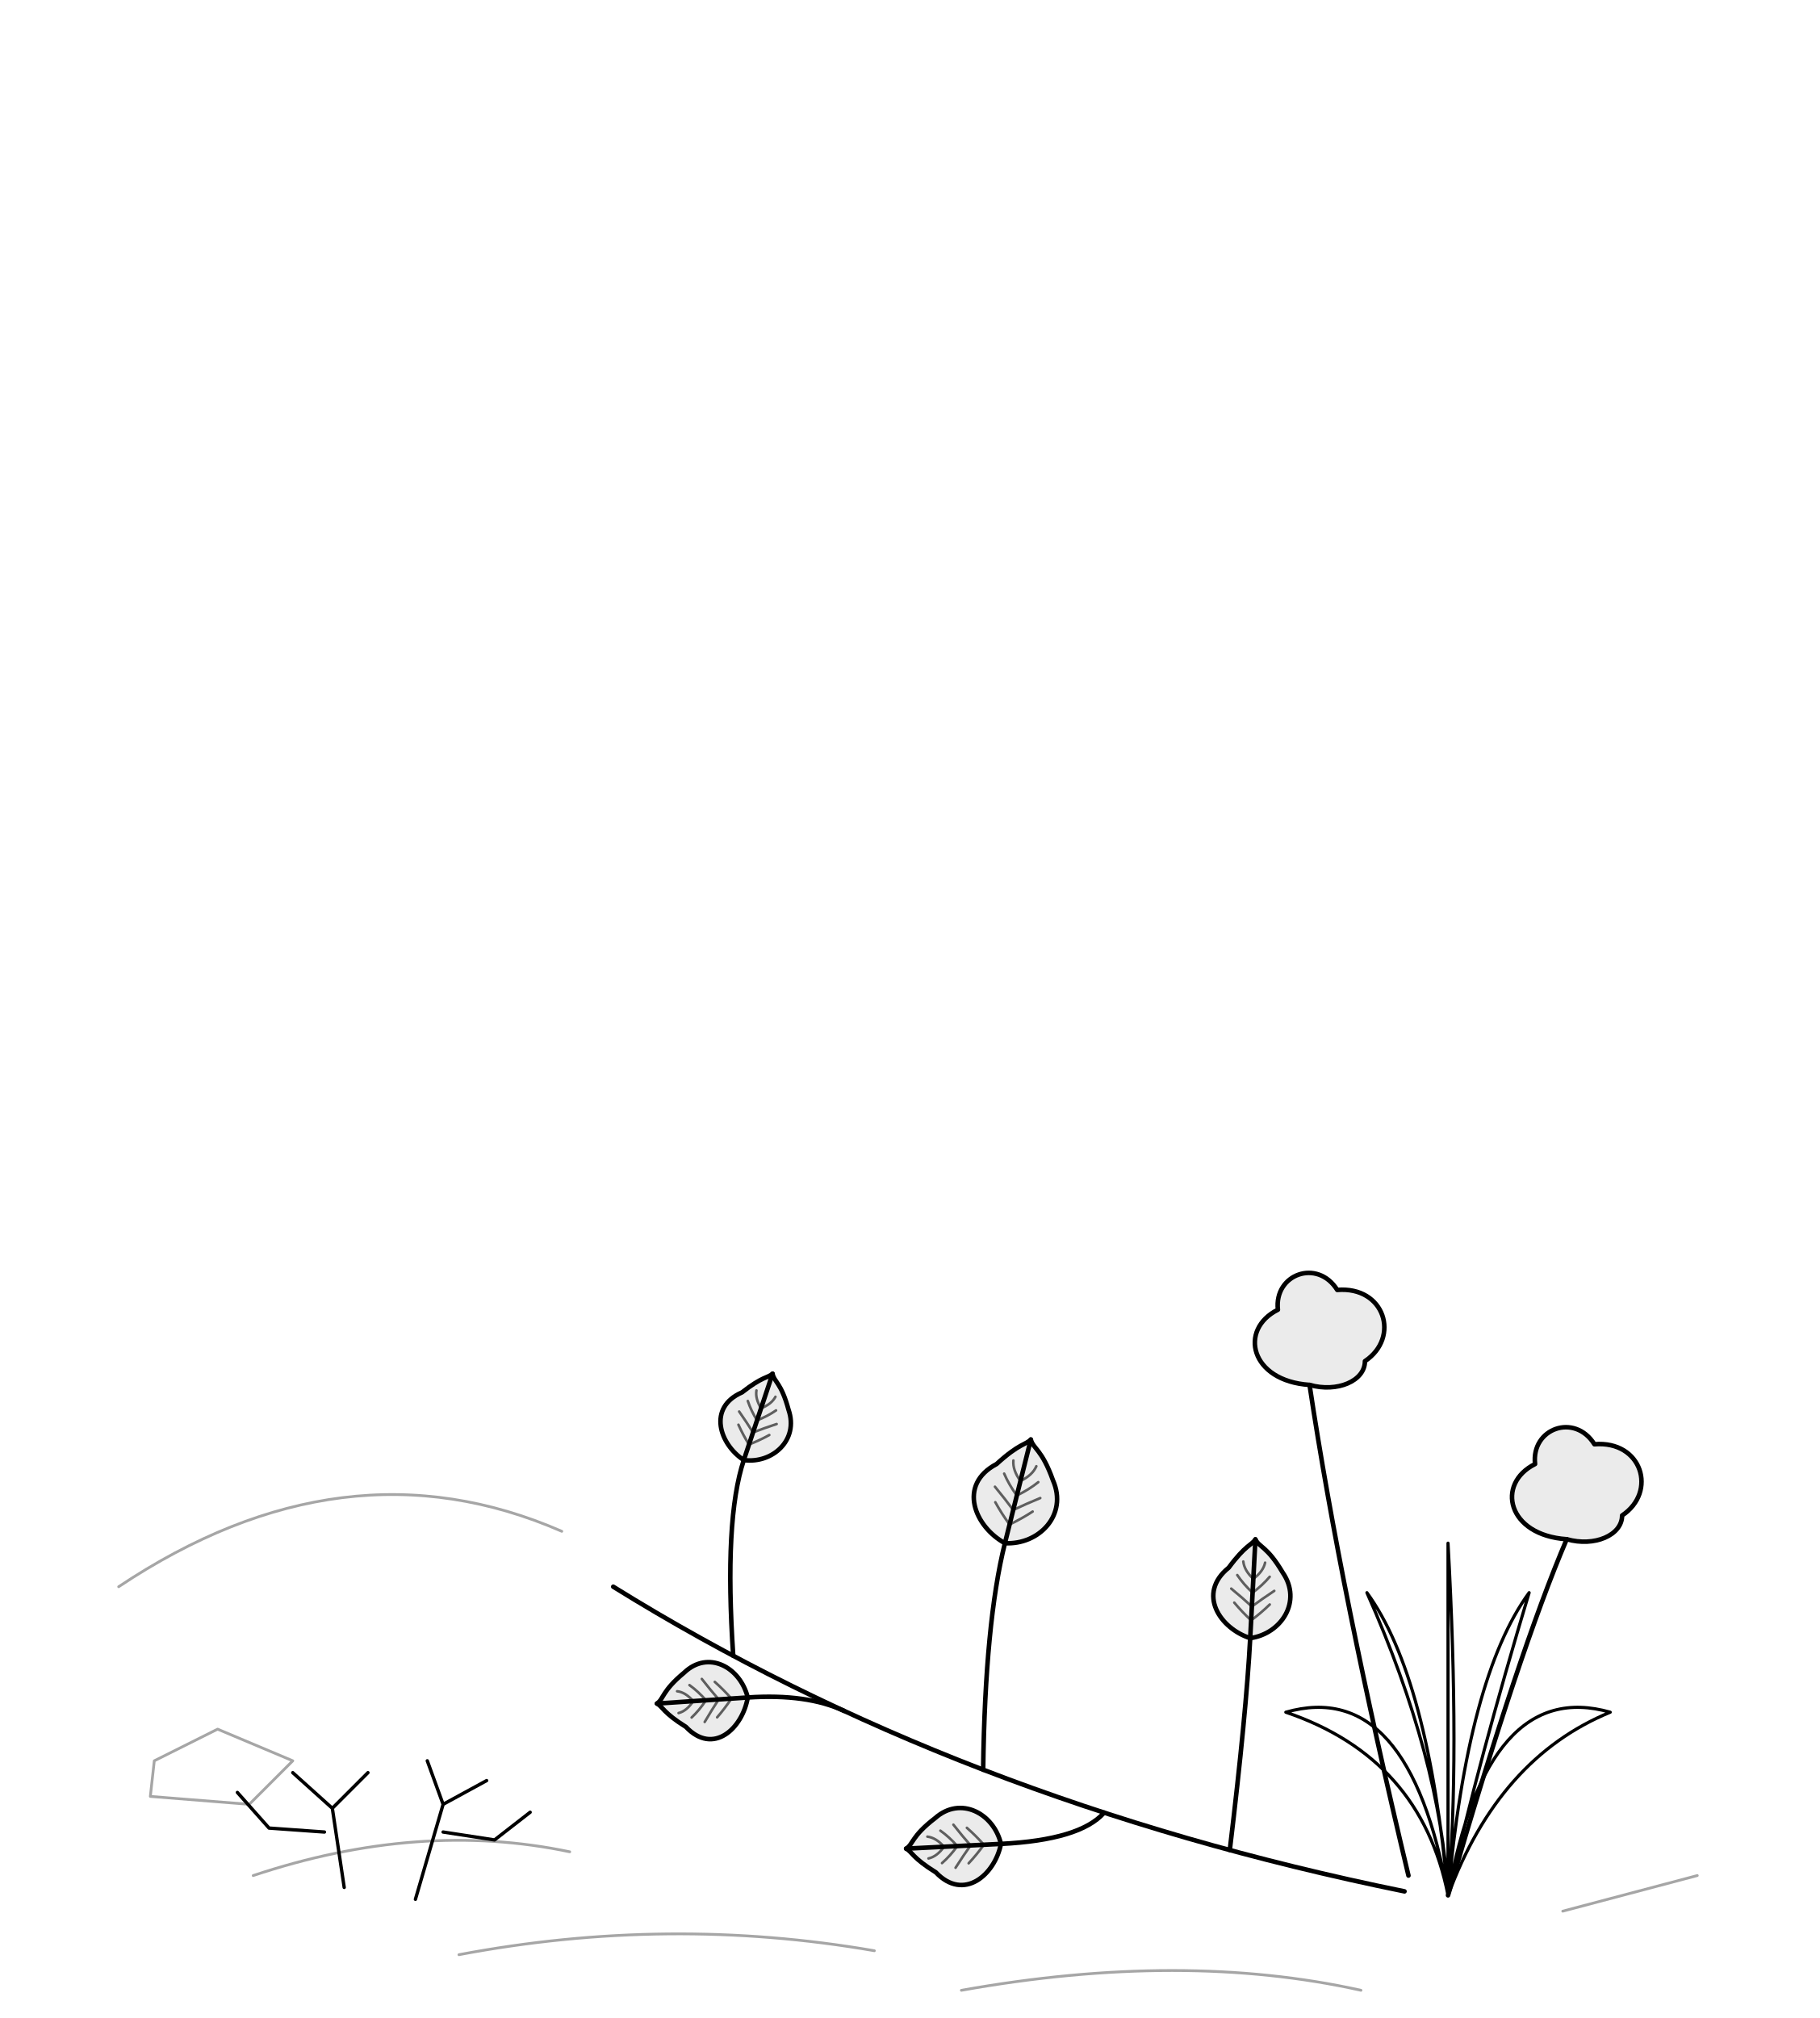
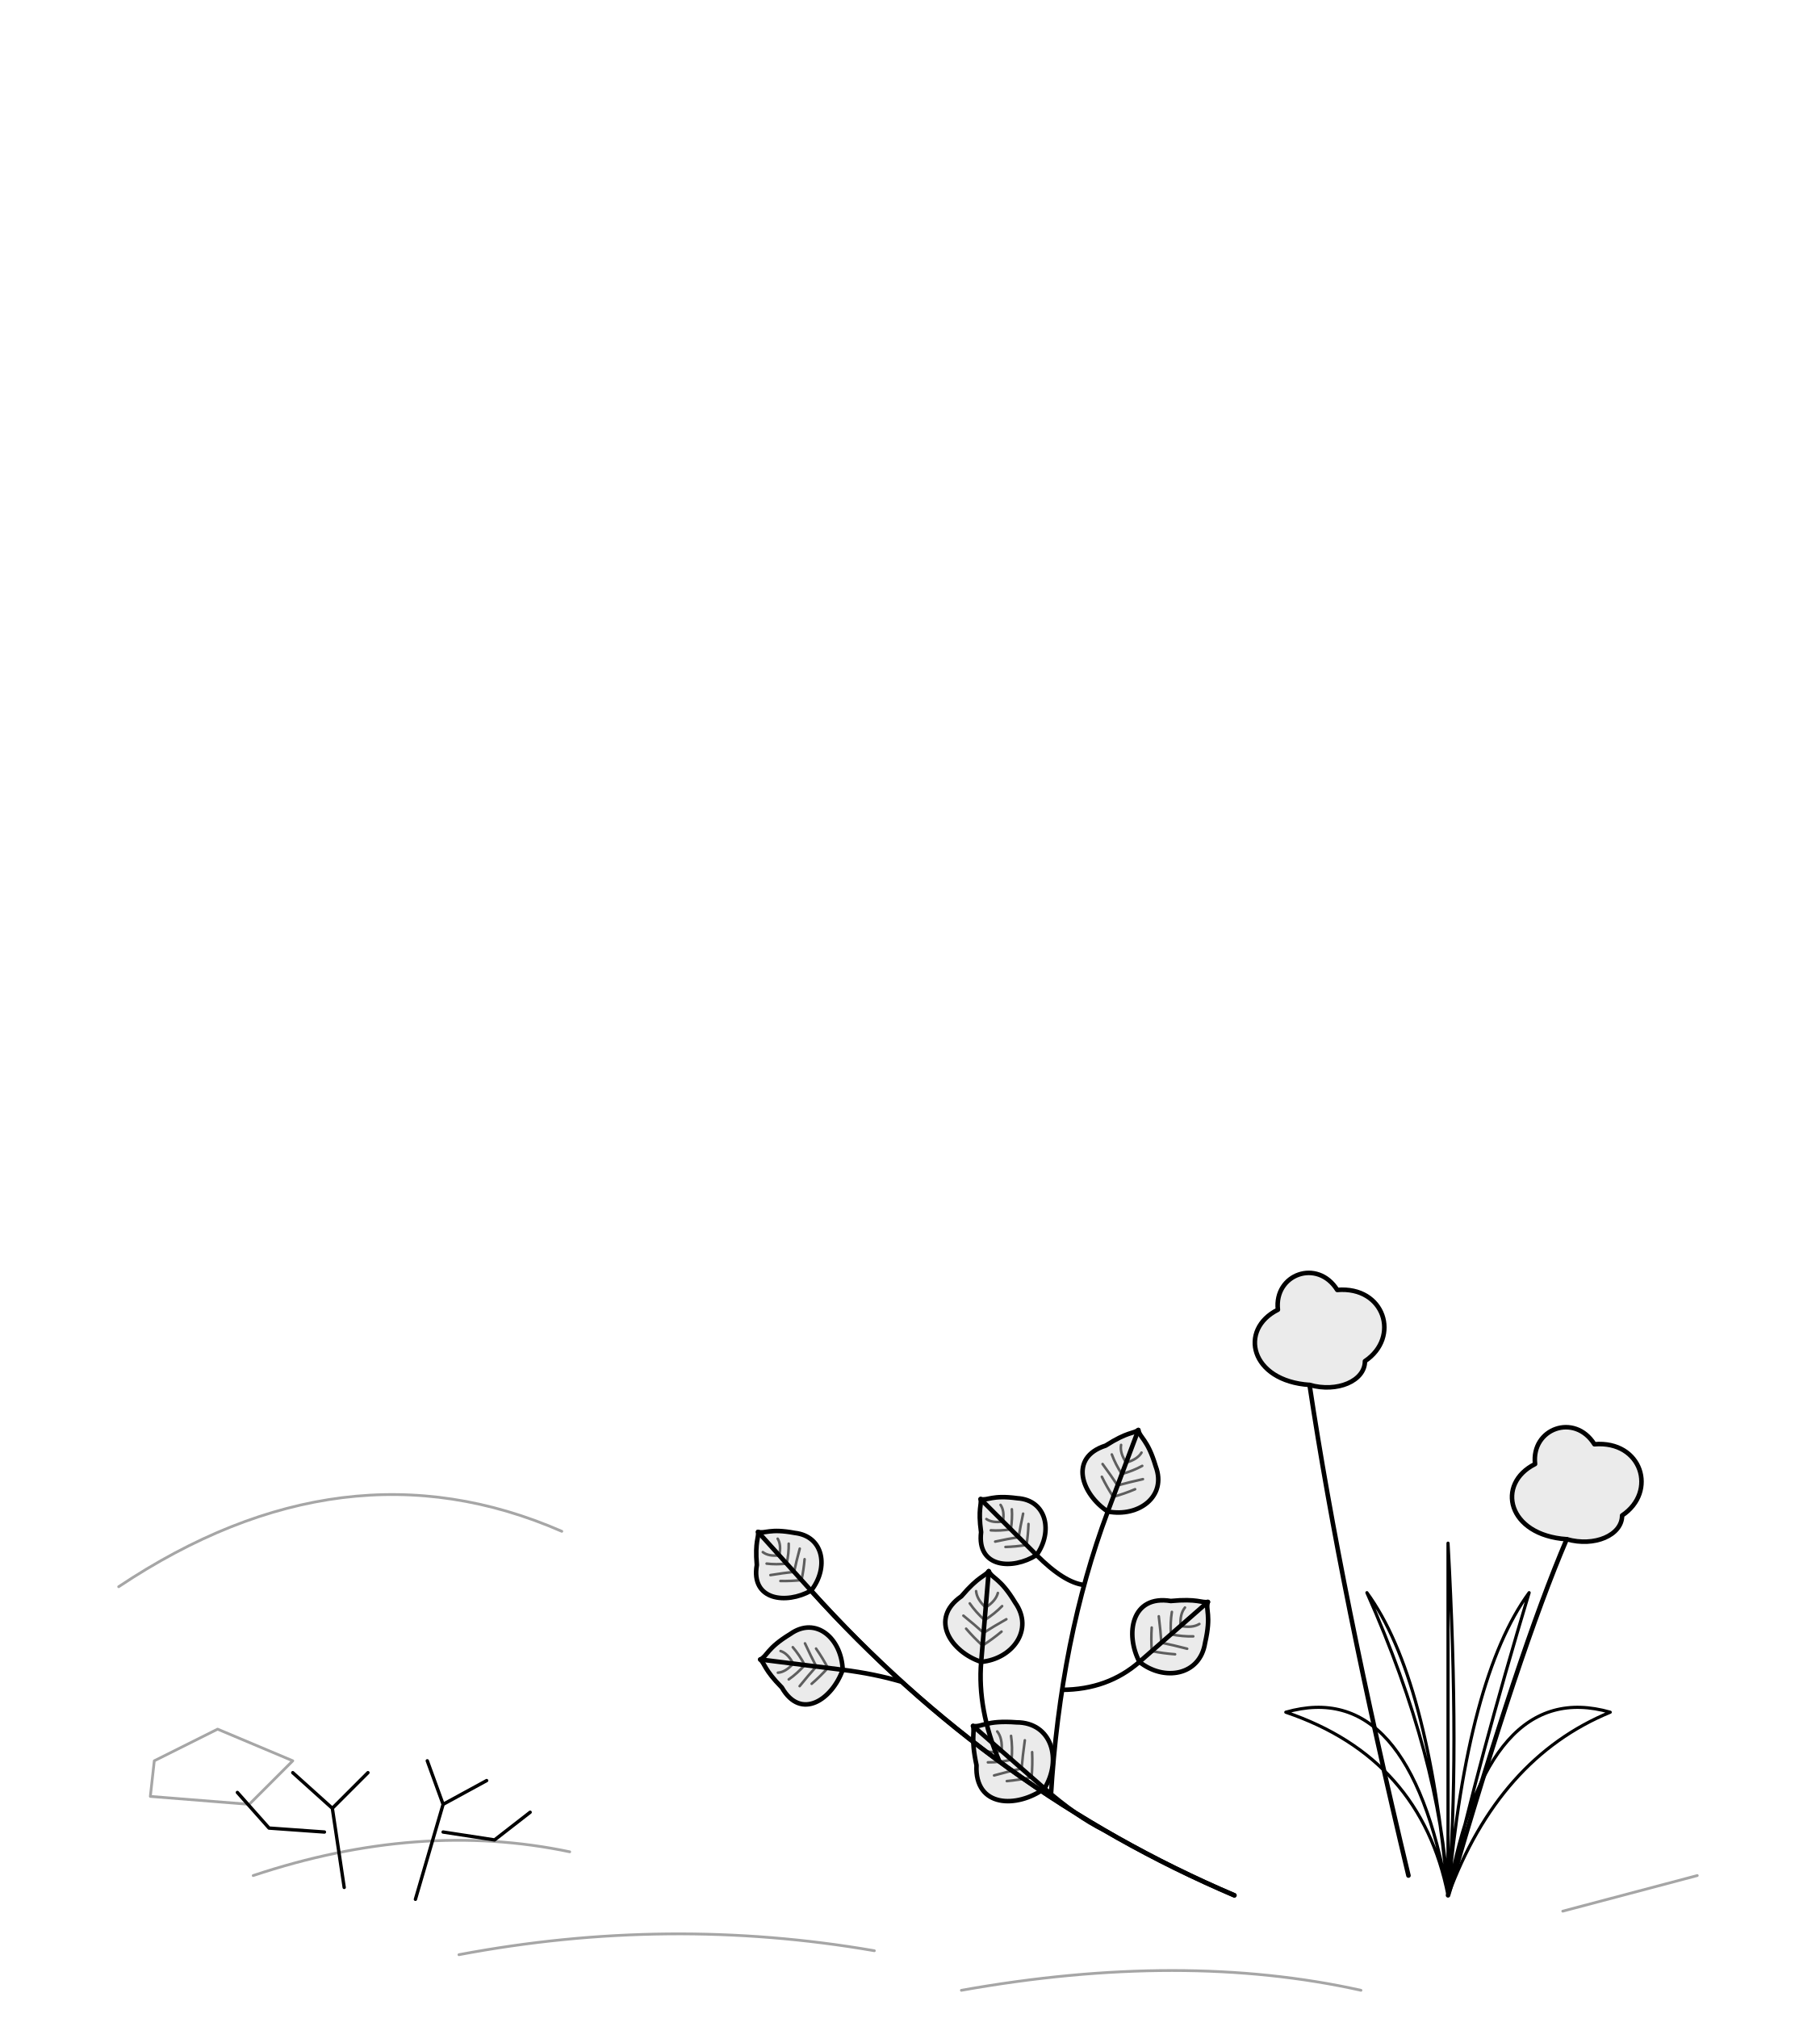
<svg xmlns="http://www.w3.org/2000/svg" viewBox="0 0 460 510" fill="none" stroke="currentColor" stroke-width="1.15" stroke-linecap="round" stroke-linejoin="round">
  <g class="contours" opacity=".35" stroke-width=".7">
    <path d="M30 401q57-38 112-14 M64 474q42-14 80-6 M116 494q53-10 105-1 M243 503q56-10 101 0 M395 483l34-9 M39 445l16-8 19 8-11 11-25-2 Z" />
  </g>
  <g class="botanical">
    <g class="stems">
-       <path d="M355 478 Q242 455 155 401 M356 474 Q339 403 331 350 M366 479 Q384 417 396 389" />
+       <path d="M312 479 Q251 453 205 402 M356 474 Q339 403 331 350 M366 479 Q384 417 396 389" />
    </g>
    <g class="stems">
-       <path d="M310.84 467.56 Q315 433 316 414 M279.085 458.103 Q273 465 253 466 M248.5 447.25 Q249 410 254 390 M213.342 432.386 Q204 428 189 429 M185.331 418.464 Q183 384 188 369" />
+       <path d="M279.016 462.48 Q272 459 264 452 M252.616 445.2 Q247 432 248 420 M227.944 425.04 Q221 423 213 422 M268.456 427.065 Q280 427 288 420 M274.033 400.563 Q269 400 262 393 M312 479 Q251 453 205 402 M265.6 454.2 Q268 414 280 382" />
    </g>
    <g class="leaves" fill="currentColor" fill-opacity=".08">
-       <path d="M316 414 C308.436 411.599 302.411 402.77 310.569 396.19 C314.838 390.406 316.396 390.488 317.314 389.035 C318.287 391.089 320.231 390.69 324.203 397.408 C329.228 404.682 323.868 412.912 316 414 Z" />
-       <path d="M253 466 C251.466 473.766 243.64 480.646 236.539 473.191 C230.588 469.524 230.51 467.966 229.03 467.199 C230.894 466.024 230.318 464.13 236.335 459.504 C242.777 453.775 251.172 458.282 253 466 Z" />
-       <path d="M254 390 C246.452 385.887 241.868 375.278 251.9 369.993 C257.633 364.747 259.273 365.157 260.548 363.806 C261.16 366.185 263.309 366.166 266.146 374.111 C269.988 382.865 262.591 390.478 254 390 Z" />
-       <path d="M189 429 C187.675 436.785 180.303 443.771 173.359 436.417 C167.588 432.833 167.484 431.276 166.051 430.53 C167.815 429.33 167.228 427.445 172.908 422.737 C178.974 416.92 187.104 421.309 189 429 Z" />
-       <path d="M188 369 C181.903 365.028 178.741 355.731 187.56 351.883 C192.75 347.794 194.106 348.246 195.273 347.18 C195.631 349.239 197.446 349.359 199.311 356.284 C201.971 363.959 195.219 369.952 188 369 Z" />
+       <path d="M264 452 C257.076 456.997 246.313 456.907 246.82 446.122 C245.31 439.101 246.423 437.829 245.938 436.196 C248.154 436.58 249.162 434.698 256.94 435.285 C265.849 435.308 268.481 444.692 264 452 Z" />
+       <path d="M248 420 C240.499 417.529 234.691 409.197 242.999 403.427 C247.404 398.255 248.958 398.385 249.91 397.079 C250.834 399.003 252.785 398.704 256.594 405.022 C261.44 411.888 255.888 419.273 248 420 Z" />
+       <path d="M213 422 C210.38 429.412 202.492 434.957 197.625 426.488 C193.115 421.933 193.308 420.385 192.162 419.395 C193.963 418.532 193.785 416.575 199.738 412.965 C206.243 408.336 212.717 414.104 213 422 Z" />
+       <path d="M288 420 C284.327 413.009 285.945 402.982 295.928 404.612 C302.69 403.957 303.718 405.131 305.309 404.854 C304.636 406.879 306.246 408.021 304.591 415.21 C303.3 423.515 294.175 424.961 288 420 Z" />
+       <path d="M262 393 C255.891 396.847 246.882 396.239 247.978 387.223 C247.151 381.262 248.162 380.251 247.858 378.858 C249.689 379.289 250.651 377.762 257.128 378.639 C264.588 379.098 266.207 387.096 262 393 Z" />
+       <path d="M205 402 C198.701 405.527 189.735 404.456 191.294 395.509 C190.775 389.513 191.837 388.555 191.605 387.149 C193.411 387.674 194.45 386.198 200.874 387.407 C208.3 388.25 209.506 396.32 205 402 Z" />
+       <path d="M280 382 C273.427 377.655 269.986 368.376 279.452 365.347 C285.014 361.794 286.475 362.342 287.725 361.401 C288.118 363.428 290.07 363.69 292.107 370.563 C295 378.227 287.767 383.503 280 382 Z" />
    </g>
    <g class="midribs">
-       <path d="M316 414 L317.314 389.035 M253 466 L229.03 467.199 M254 390 L260.548 363.806 M189 429 L166.051 430.53 M188 369 L195.273 347.18" />
+       <path d="M264 452 L245.938 436.196 M248 420 L249.91 397.079 M213 422 L192.162 419.395 M288 420 L305.309 404.854 M262 393 L247.858 378.858 M205 402 L191.605 387.149 M280 382 L287.725 361.401" />
    </g>
    <g class="veins" stroke-width=".65" opacity=".6">
-       <path d="M316.237 409.506 Q313.945 407.383 311.978 405.026 M316.237 409.506 Q318.738 407.635 320.942 405.498 M316.42 406.011 Q314.129 403.888 311.203 401.481 M316.42 406.011 Q318.922 404.14 322.084 402.053 M316.604 402.516 Q314.313 400.393 312.729 398.056 M316.604 402.516 Q319.106 400.645 320.926 398.487 M316.788 399.021 Q314.497 396.897 314.256 394.632 M316.788 399.021 Q319.29 397.15 319.768 394.922 M248.685 466.216 Q246.888 468.709 244.835 470.902 M248.685 466.216 Q246.648 463.915 244.386 461.937 M245.33 466.384 Q243.532 468.876 241.527 472.028 M245.33 466.384 Q243.292 464.082 240.983 461.146 M241.974 466.551 Q240.176 469.044 238.104 470.854 M241.974 466.551 Q239.936 464.25 237.694 462.656 M238.618 466.719 Q236.82 469.212 234.681 469.679 M238.618 466.719 Q236.581 464.418 234.405 464.166 M255.179 385.285 Q253.18 382.559 251.575 379.653 M255.179 385.285 Q258.225 383.82 261.009 382.011 M256.096 381.618 Q254.097 378.892 251.483 375.734 M256.096 381.618 Q259.142 380.153 262.935 378.596 M257.012 377.951 Q255.014 375.225 253.812 372.42 M257.012 377.951 Q260.059 376.486 262.439 374.576 M257.929 374.284 Q255.931 371.558 256.142 369.106 M257.929 374.284 Q260.975 372.819 261.943 370.556 M184.869 429.275 Q183.193 431.792 181.266 434.014 M184.869 429.275 Q182.874 427.003 180.669 425.057 M181.656 429.49 Q179.98 432.007 178.117 435.186 M181.656 429.49 Q179.661 427.217 177.393 424.314 M178.443 429.704 Q176.767 432.221 174.815 434.059 M178.443 429.704 Q176.448 427.431 174.269 425.869 M175.231 429.918 Q173.554 432.435 171.513 432.932 M175.231 429.918 Q173.235 427.646 171.146 427.424 M189.309 365.072 Q187.804 362.631 186.643 360.062 M189.309 365.072 Q191.978 364.023 194.449 362.664 M190.327 362.018 Q188.822 359.576 186.826 356.729 M190.327 362.018 Q192.996 360.968 196.302 359.888 M191.346 358.963 Q189.84 356.522 189.013 354.064 M191.346 358.963 Q194.015 357.913 196.151 356.443 M192.364 355.908 Q190.859 353.467 191.2 351.399 M192.364 355.908 Q195.033 354.858 196.001 352.999" />
+       <path d="M260.749 449.155 Q257.592 449.848 254.477 450.128 M260.749 449.155 Q261.016 445.934 260.88 442.81 M258.22 446.943 Q255.063 447.635 251.263 448.698 M258.22 446.943 Q258.487 443.722 259.036 439.814 M255.692 444.73 Q252.534 445.422 249.693 445.389 M255.692 444.73 Q255.959 441.509 255.549 438.697 M253.163 442.518 Q250.006 443.21 248.123 442.081 M253.163 442.518 Q253.43 439.297 252.061 437.581 M248.344 415.874 Q246.105 413.841 244.196 411.605 M248.344 415.874 Q250.888 414.24 253.141 412.351 M248.611 412.665 Q246.372 410.632 243.507 408.316 M248.611 412.665 Q251.156 411.031 254.365 409.221 M248.879 409.457 Q246.64 407.424 245.114 405.219 M248.879 409.457 Q251.423 407.822 253.293 405.901 M249.146 406.248 Q246.907 404.215 246.72 402.122 M249.146 406.248 Q251.691 404.613 252.221 402.58 M209.249 421.531 Q207.284 423.704 205.15 425.542 M209.249 421.531 Q207.88 418.941 206.263 416.635 M206.332 421.166 Q204.367 423.34 202.114 426.13 M206.332 421.166 Q204.963 418.577 203.465 415.318 M203.415 420.802 Q201.45 422.975 199.363 424.431 M203.415 420.802 Q202.045 418.212 200.381 416.287 M200.497 420.437 Q198.533 422.61 196.613 422.733 M200.497 420.437 Q199.128 417.847 197.297 417.256 M291.116 417.274 Q290.92 414.256 291.103 411.321 M291.116 417.274 Q294.081 417.868 297.014 418.077 M293.539 415.153 Q293.343 412.136 292.894 408.479 M293.539 415.153 Q296.504 415.748 300.069 416.679 M295.962 413.033 Q295.767 410.015 296.202 407.37 M295.962 413.033 Q298.927 413.628 301.607 413.547 M298.386 410.913 Q298.19 407.895 299.511 406.261 M298.386 410.913 Q301.351 411.507 303.146 410.415 M259.454 390.454 Q256.767 390.879 254.141 390.959 M259.454 390.454 Q259.879 387.767 259.959 385.141 M257.475 388.475 Q254.788 388.899 251.539 389.602 M257.475 388.475 Q257.899 385.788 258.602 382.539 M255.495 386.495 Q252.808 386.919 250.43 386.751 M255.495 386.495 Q255.919 383.808 255.751 381.43 M253.515 384.515 Q250.828 384.939 249.322 383.9 M253.515 384.515 Q253.939 381.828 252.9 380.322 M202.589 399.327 Q199.884 399.612 197.257 399.557 M202.589 399.327 Q203.151 396.665 203.367 394.047 M200.713 397.248 Q198.008 397.533 194.728 398.068 M200.713 397.248 Q201.276 394.586 202.145 391.378 M198.838 395.168 Q196.133 395.454 193.767 395.163 M198.838 395.168 Q199.4 392.507 199.354 390.124 M196.963 393.089 Q194.257 393.375 192.807 392.259 M196.963 393.089 Q197.525 390.428 196.564 388.87 M281.39 378.292 Q279.761 375.802 278.501 373.214 M281.39 378.292 Q284.256 377.487 286.906 376.366 M282.472 375.408 Q280.843 372.918 278.684 369.993 M282.472 375.408 Q285.337 374.603 288.886 373.819 M283.553 372.524 Q281.924 370.034 281.024 367.581 M283.553 372.524 Q286.419 371.719 288.709 370.463 M284.635 369.64 Q283.006 367.15 283.364 365.169 M284.635 369.64 Q287.5 368.835 288.532 367.108" />
    </g>
    <g class="seed-heads" fill="currentColor" fill-opacity=".08">
      <path d="M331 350 c-15-1-18-14-8-19 c-1-9 10-13 15-5 c12-1 16 12 7 18 c0 5-7 8-14 6 Z M396 389 c-15-1-18-14-8-19 c-1-9 10-13 15-5 c12-1 16 12 7 18 c0 5-7 8-14 6 Z" />
    </g>
    <g class="leaves" stroke-width=".8">
      <path d="M366 479 Q356.16 423.82 325 432.72 Q359.16 444.29 366 479 M366 479 Q361.08 423.82 345.5 402.512 Q364.08 444.29 366 479 M366 479 Q366 423.82 366 390 Q369 444.29 366 479 M366 479 Q370.92 423.82 386.5 402.512 Q373.92 444.29 366 479 M366 479 Q375.84 423.82 407 432.72 Q378.84 444.29 366 479" />
    </g>
    <g class="lichen" stroke-width=".85">
      <path d="M87 477l-3-20-10-9 M84 457l9-9 M82 463l-14-1-8-9 M105 480l7-24-4-11 M112 456l11-6 M112 463l13 2 9-7" />
    </g>
  </g>
</svg>
